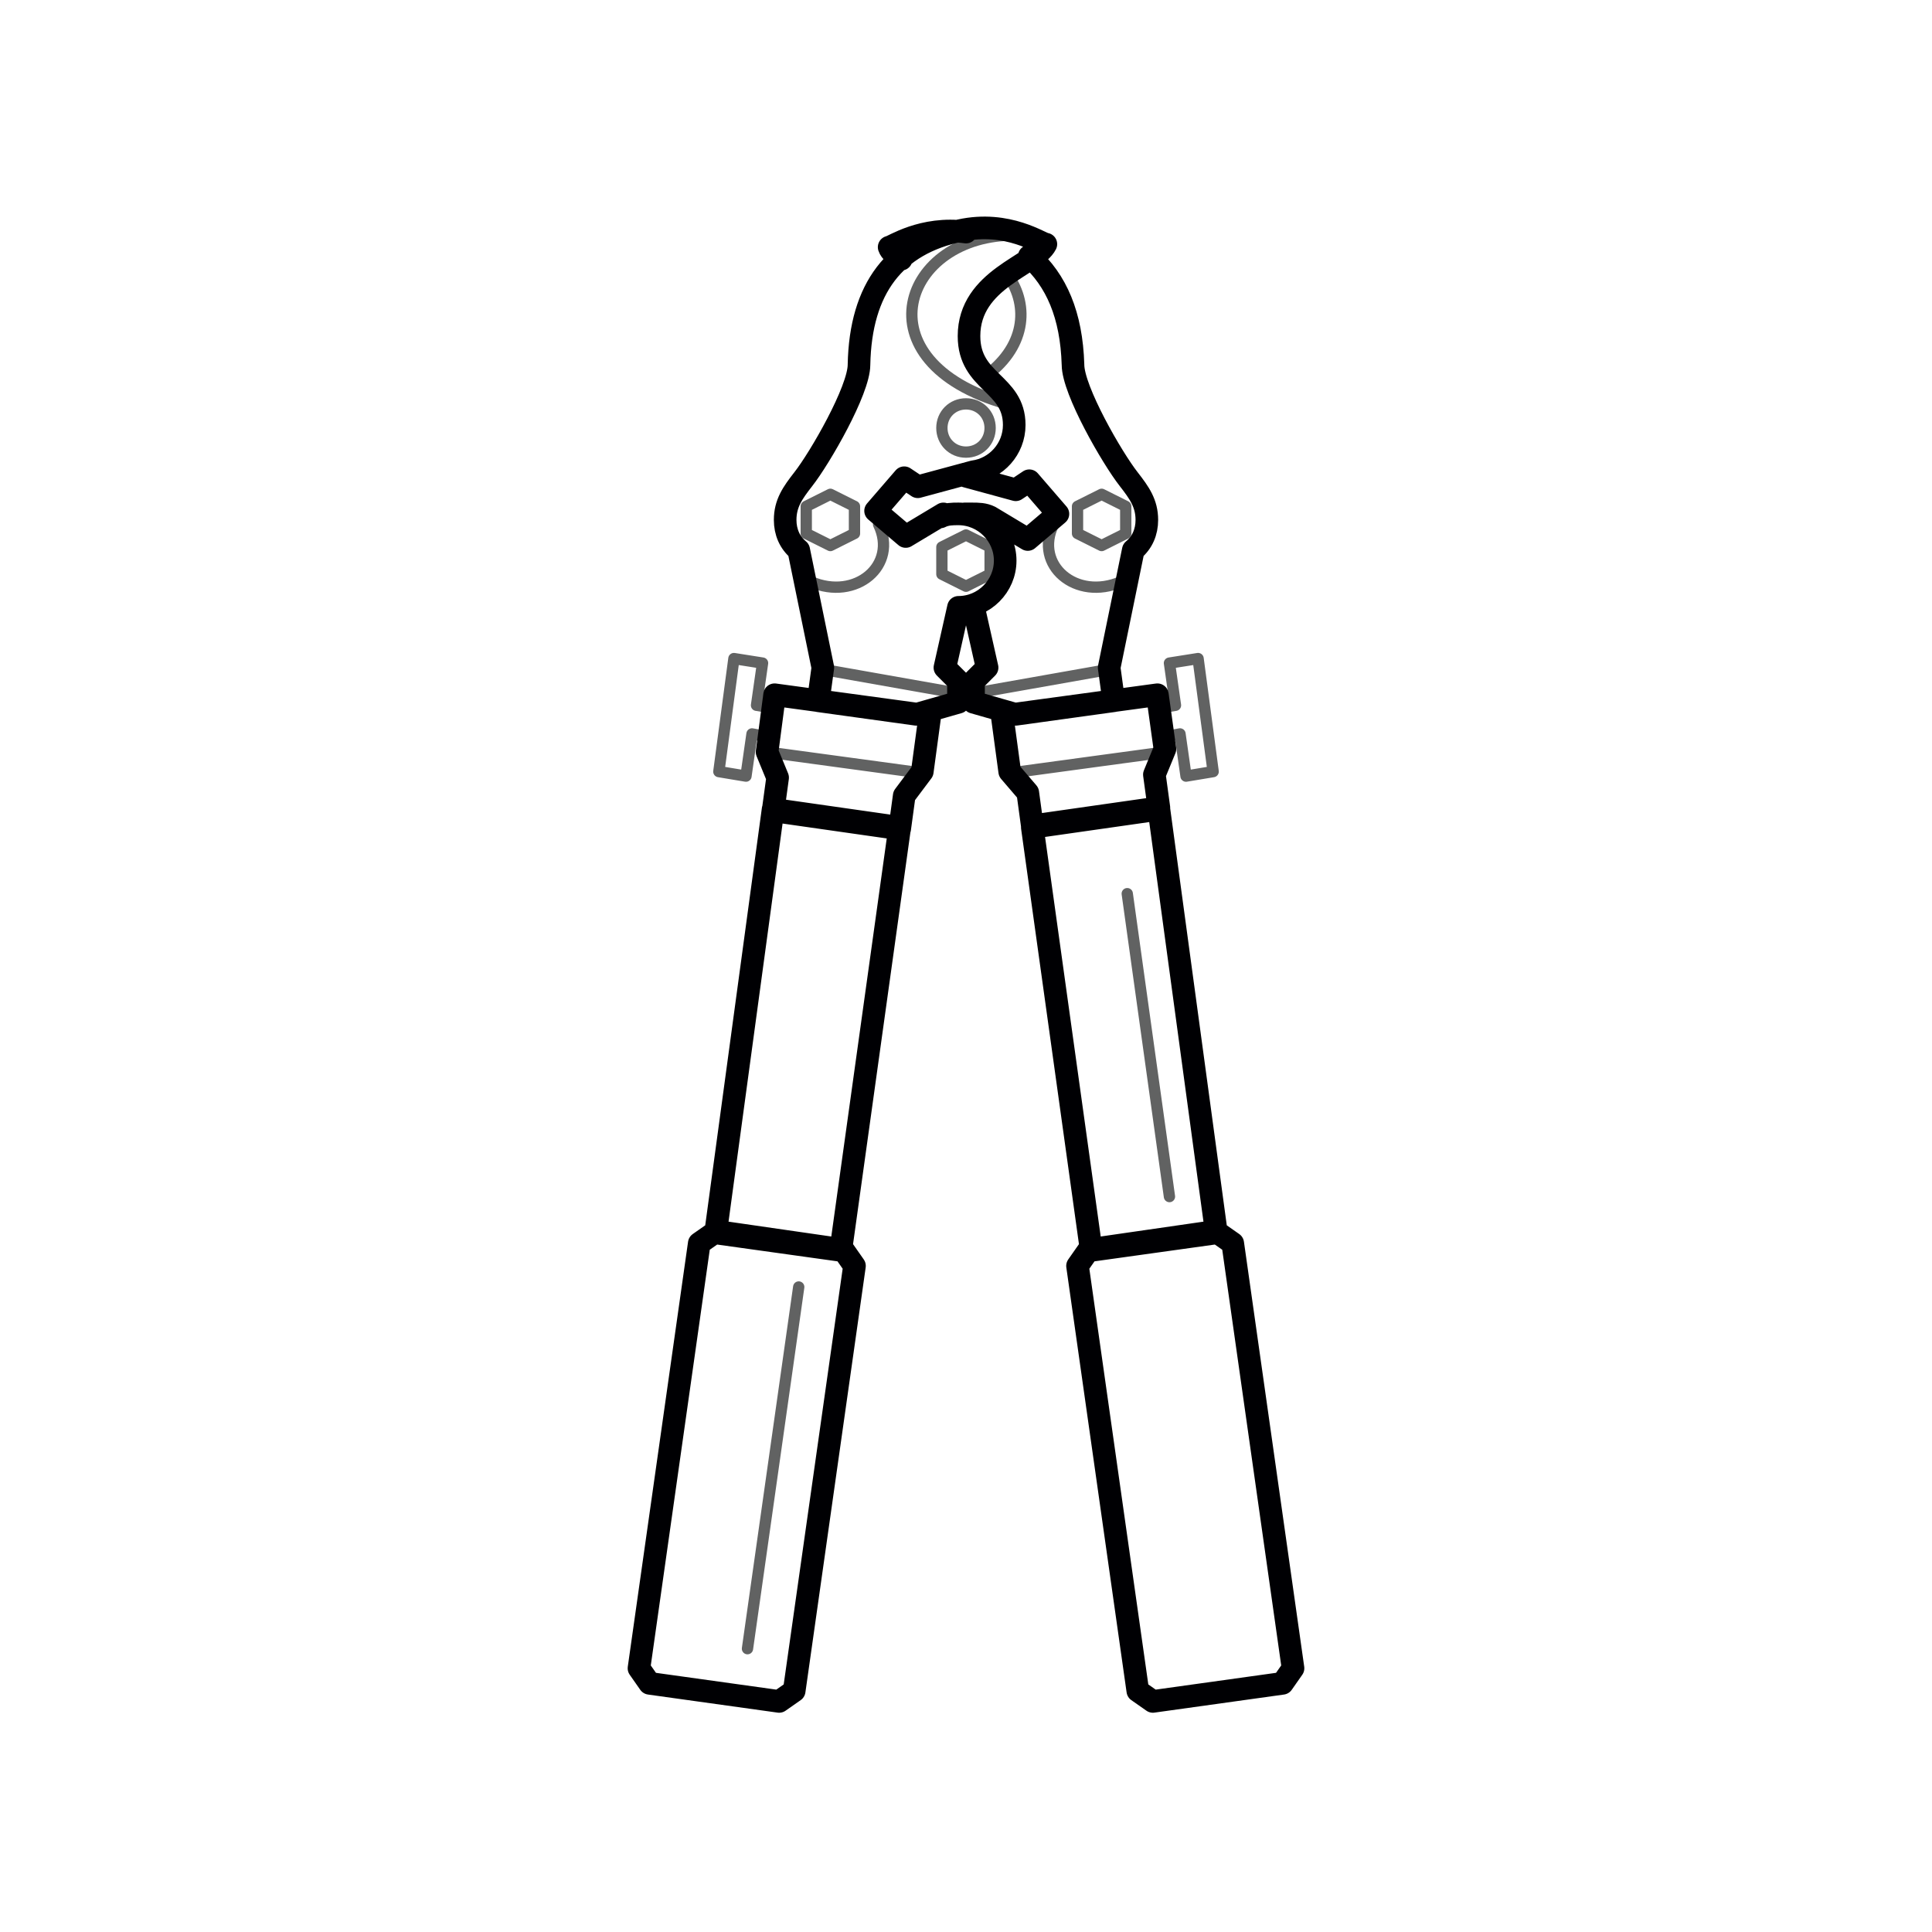
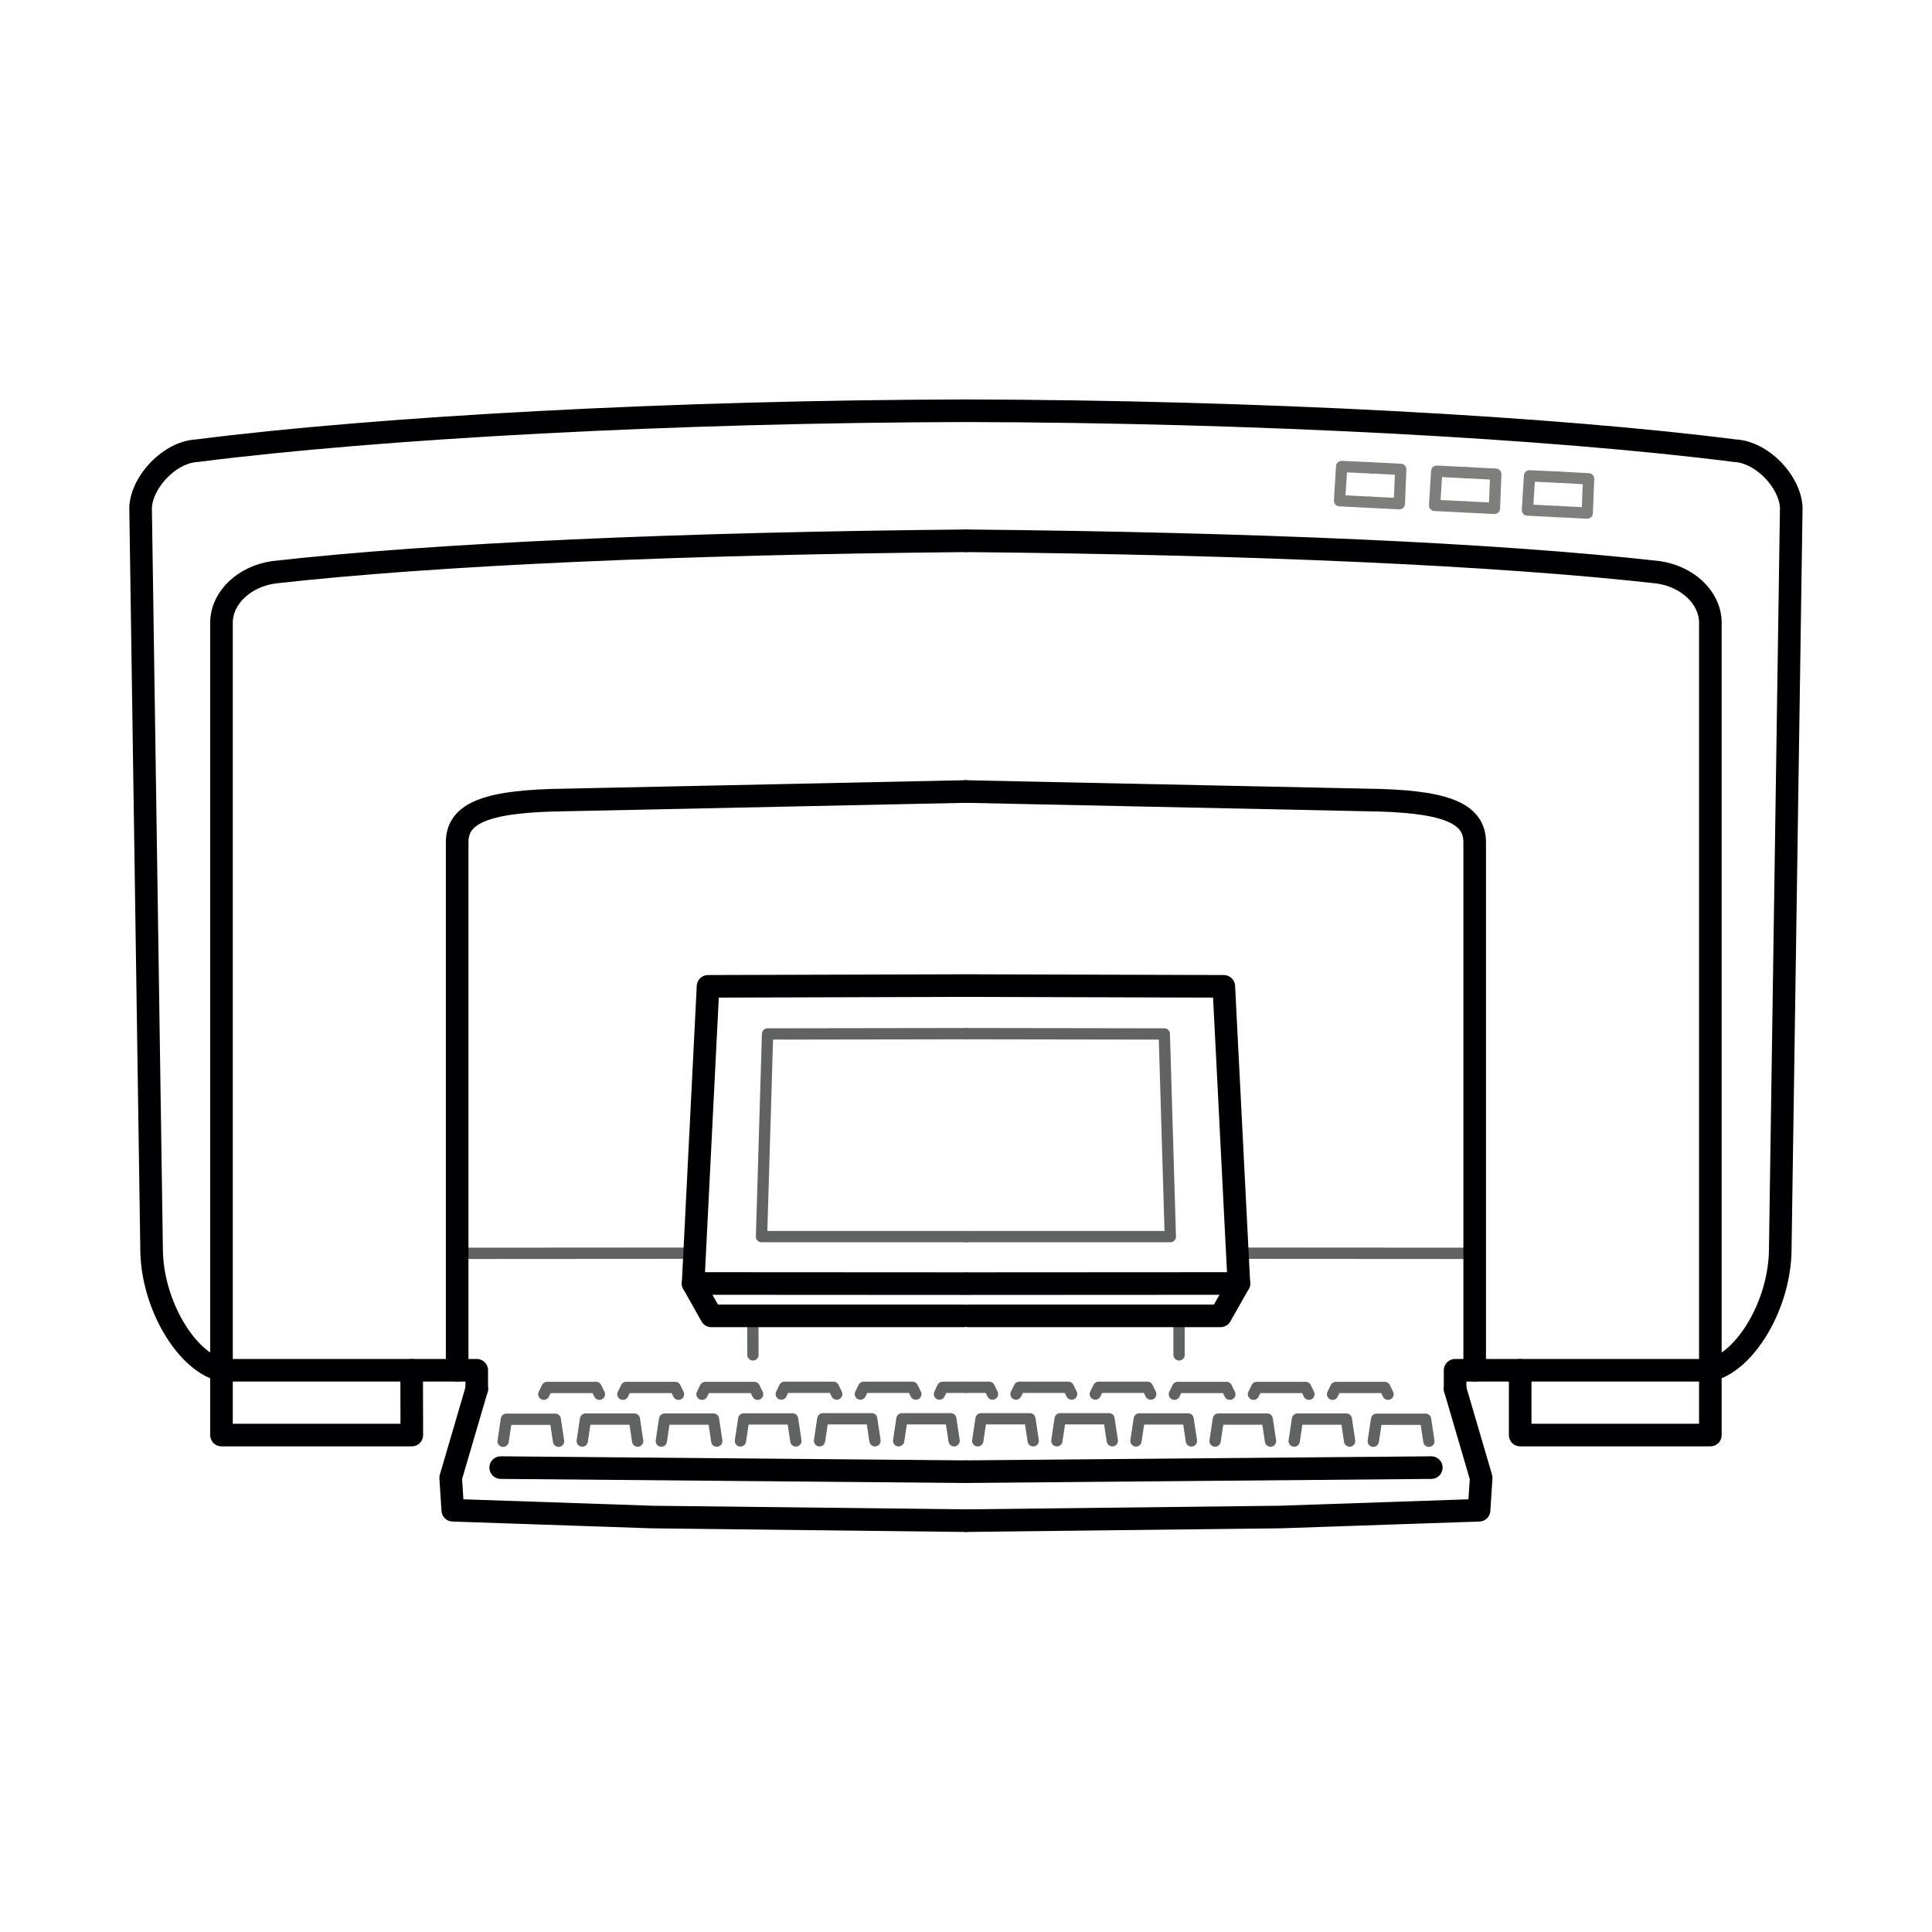
- <svg xmlns="http://www.w3.org/2000/svg" version="1.1" id="Слой_1" x="0px" y="0px" viewBox="0 0 128.2 128.2" style="enable-background:new 0 0 128.2 128.2;" xml:space="preserve">
+ <svg xmlns="http://www.w3.org/2000/svg" version="1.1" id="Слой_1" x="0px" y="0px" viewBox="0 0 128.22 128.22" style="enable-background:new 0 0 128.22 128.22;" xml:space="preserve">
  <style type="text/css">
	
		.st0{fill-rule:evenodd;clip-rule:evenodd;fill:none;stroke:#616262;stroke-width:0.75;stroke-linecap:round;stroke-linejoin:round;stroke-miterlimit:22.926;}
	
		.st1{fill-rule:evenodd;clip-rule:evenodd;fill:none;stroke:#000003;stroke-width:1.5;stroke-linecap:round;stroke-linejoin:round;stroke-miterlimit:22.926;}
+ 	
+ 		.st2{fill-rule:evenodd;clip-rule:evenodd;fill:none;stroke:#7E7E7D;stroke-width:0.75;stroke-linecap:round;stroke-linejoin:round;stroke-miterlimit:22.926;}
</style>
-   <path class="st0" d="M51,48.9l-1.1-0.2l-0.4,2.8l-1.8-0.3l1-7.5l1.9,0.3l-0.4,2.8l1.2,0.2 M64.1,26.8c0.9,0,1.6,0.7,1.6,1.6  c0,0.9-0.7,1.6-1.6,1.6c-0.9,0-1.6-0.7-1.6-1.6C62.5,27.5,63.2,26.8,64.1,26.8L64.1,26.8z M55.1,32.8l0.8,0.4l0.8,0.4v0.9v0.9  l-0.8,0.4l-0.8,0.4l-0.8-0.4l-0.8-0.4v-0.9v-0.9l0.8-0.4L55.1,32.8L55.1,32.8z M67.4,15.6c-7.5-0.1-10.5,8.4-0.6,11.2 M53.8,38.6  c3,1.3,5.8-1.1,4.5-3.8 M64.1,35.5l-0.8,0.4l-0.8,0.4v0.9v0.9l0.8,0.4l0.8,0.4l0.8-0.4l0.8-0.4v-0.9v-0.9l-0.8-0.4L64.1,35.5  L64.1,35.5z M77.2,48.9l1.1-0.2l0.4,2.8l1.8-0.3l-1-7.5l-1.9,0.3l0.4,2.8l-1.2,0.2 M73.1,32.8l-0.8,0.4l-0.8,0.4v0.9v0.9l0.8,0.4  l0.8,0.4l0.8-0.4l0.8-0.4v-0.9v-0.9l-0.8-0.4L73.1,32.8L73.1,32.8z M66.9,18.3c1.4,2,1.2,4.8-1.7,6.8 M74.4,38.6  c-3,1.3-5.8-1.1-4.5-3.8 M50.9,49.9l10.3,1.4 M77.3,49.9L67,51.3 M73.7,44.4l-9.6,1.7 M54.5,44.4l9.6,1.7 M49.6,109.4l3.4-24   M77.6,79.4l-2.8-20.1" />
-   <path class="st1" d="M46.4,82.5l1-0.7L56,83l0.7,1l-4,28.2l-1,0.7l-8.6-1.2l-0.7-1L46.4,82.5L46.4,82.5z M51.3,53.7l8.4,1.2l-3.9,28  l-8.3-1.2L51.3,53.7L51.3,53.7z M81.8,82.5l-1-0.7L72.2,83l-0.7,1l4,28.2l1,0.7l8.6-1.2l0.7-1L81.8,82.5L81.8,82.5z M76.9,53.7  l-8.4,1.2l3.9,28l8.3-1.2L76.9,53.7L76.9,53.7z M51.4,46.1l10.3,1.4l-0.5,3.7L60,52.8l-0.3,2.2l-8.4-1.2l0.3-2.2l-0.7-1.7L51.4,46.1  L51.4,46.1z M76.8,46.1l-10.3,1.4l0.5,3.7l1.2,1.4l0.3,2.2l8.4-1.2l-0.3-2.2l0.7-1.7L76.8,46.1L76.8,46.1z M63.6,40.3l-0.9,4  l0.9,0.9v1.4l-2.8,0.8l-6.5-0.9l0.3-2.2l-1.6-7.8c-0.6-0.5-0.9-1.2-0.9-2c0-1.1,0.5-1.8,1.2-2.7c1.1-1.4,3.7-5.9,3.7-7.6  c0.1-5.1,2.4-8,6.7-8.9c3.2-0.7,5.4,0.9,5.7,0.9c-0.7,1.4-5.1,2.3-5.1,6.1c0,3.1,3,3.1,3,5.9c0,1.6-1.2,2.9-2.7,3.1l-3.7,1l-0.9-0.6  l-1.9,2.2l2,1.7l2.5-1.5 M62.4,34.3c0.4-0.2,0.8-0.2,1.2-0.2c1.7,0,3.1,1.4,3.1,3.1c0,1.7-1.4,3.1-3.1,3.1 M64.1,31.6l3.3,0.9  l0.9-0.6l1.9,2.2l-2,1.7l-2.5-1.5c-0.4-0.2-0.8-0.2-1.2-0.2c-0.2,0-0.3,0-0.5,0 M64.6,40.3l0.9,4l-0.9,0.9v1.4l2.8,0.8l6.5-0.9  l-0.3-2.2l1.6-7.8c0.6-0.5,0.9-1.2,0.9-2c0-1.1-0.5-1.8-1.2-2.7c-1.1-1.4-3.7-5.9-3.7-7.6c-0.1-3.3-1.1-5.6-2.9-7.2 M64.1,15.4  c-2.9-0.4-4.9,1-5.1,1c0.1,0.3,0.4,0.5,0.8,0.8" />
+   <line class="st0" x1="49.97" y1="89.92" x2="49.96" y2="87.33" />
+   <line class="st0" x1="30.34" y1="83.18" x2="45.79" y2="83.17" />
+   <path class="st1" d="M31.64,92.18l0-1.24l-16.94,0c0-16.57,0,0,0-49.7c0.06-1.63,1.55-2.99,3.47-3.26  c10.75-1.21,26.89-1.91,45.94-2.09" />
+   <path class="st1" d="M14.7,90.93c-2.33-0.55-4.64-4.39-4.64-8.07c-0.24-16.4,0,0-0.73-49.19c0.1-1.73,1.94-3.67,3.75-3.76  c12.1-1.54,31.74-2.61,51.03-2.65" />
+   <path class="st1" d="M30.34,90.94c0-11.7,0,0.03,0-35.06c0.01-2,2.12-2.73,7.21-2.79l26.56-0.56" />
+   <polyline class="st1" points="64.01,85.19 46,85.18 46.99,65.46 64.01,65.41 " />
+   <polyline class="st1" points="46,85.18 47.21,87.33 63.93,87.33 " />
+   <polyline class="st1" points="27.32,90.94 27.33,95.24 14.7,95.24 14.7,90.93 " />
+   <g>
+     <polyline class="st2" points="90.88,33.33 88.9,33.23 89.04,30.96 91,31.05  " />
+     <polyline class="st2" points="90.88,33.33 92.87,33.43 92.96,31.15 91,31.05  " />
+     <polyline class="st2" points="97.19,33.64 95.21,33.54 95.35,31.27 97.31,31.37  " />
+     <polyline class="st2" points="97.19,33.64 99.18,33.74 99.27,31.47 97.31,31.37  " />
+     <polyline class="st2" points="103.36,33.95 101.37,33.85 101.51,31.58 103.47,31.67  " />
+     <polyline class="st2" points="103.36,33.95 105.34,34.05 105.43,31.78 103.47,31.67  " />
+   </g>
+   <polyline class="st0" points="64.11,82.07 50.54,82.07 50.94,68.62 64.11,68.6 " />
+   <g>
+     <path class="st0" d="M59.64,95.62l0.22-1.46l1.62,0 M63.32,95.62l-0.22-1.46l-1.62,0" />
+     <path class="st0" d="M54.39,95.62l0.22-1.46l1.62,0 M58.07,95.62l-0.22-1.46l-1.62,0" />
+     <path class="st0" d="M49.14,95.63l0.22-1.46l1.62,0 M52.82,95.63l-0.22-1.46l-1.62,0" />
+     <path class="st0" d="M43.89,95.64l0.22-1.46l1.62,0 M47.57,95.64l-0.22-1.46l-1.62,0" />
+     <path class="st0" d="M38.64,95.64l0.22-1.46l1.62,0 M42.32,95.64l-0.22-1.46l-1.62,0" />
+     <path class="st0" d="M33.39,95.65l0.22-1.46l1.62,0 M37.07,95.65l-0.22-1.46l-1.62,0" />
+   </g>
+   <polyline class="st1" points="31.64,92.18 29.91,98.08 30.05,100.23 43.27,100.68 64.11,100.92 " />
+   <line class="st1" x1="64.11" y1="97.67" x2="33.23" y2="97.4" />
+   <g>
+     <polyline class="st0" points="62.35,92.52 62.56,92.07 64.11,92.07  " />
+     <path class="st0" d="M57.1,92.52l0.22-0.45l1.62,0 M60.78,92.52l-0.22-0.45l-1.62,0" />
+     <path class="st0" d="M51.85,92.52l0.22-0.45h1.62 M55.53,92.52l-0.22-0.45h-1.62" />
+     <path class="st0" d="M46.59,92.53l0.22-0.45h1.62 M50.28,92.53l-0.22-0.45h-1.62" />
+     <path class="st0" d="M41.34,92.53l0.22-0.45l1.62,0 M45.03,92.53l-0.22-0.45l-1.62,0" />
+     <path class="st0" d="M36.09,92.53l0.22-0.45l1.62,0 M39.78,92.53l-0.22-0.45l-1.62,0" />
+   </g>
+   <line class="st0" x1="78.25" y1="89.92" x2="78.25" y2="87.33" />
+   <line class="st0" x1="97.87" y1="83.18" x2="82.42" y2="83.17" />
+   <path class="st1" d="M96.57,92.18l0-1.24l16.94,0c0-16.57,0,0,0-49.7c-0.06-1.63-1.55-2.99-3.47-3.26  c-10.75-1.21-26.89-1.91-45.94-2.09" />
+   <path class="st1" d="M113.51,90.93c2.33-0.55,4.64-4.39,4.64-8.07c0.24-16.4,0,0,0.73-49.19c-0.1-1.73-1.94-3.67-3.75-3.76  c-12.1-1.54-31.74-2.61-51.03-2.65" />
+   <path class="st1" d="M97.87,90.94c0-11.7,0,0.03,0-35.06c-0.01-2-2.12-2.73-7.21-2.79l-26.56-0.56" />
+   <polyline class="st1" points="64.2,85.19 82.22,85.18 81.22,65.46 64.2,65.41 " />
+   <polyline class="st1" points="82.22,85.18 81,87.33 64.28,87.33 " />
+   <polyline class="st1" points="100.89,90.94 100.89,95.24 113.51,95.24 113.51,90.93 " />
+   <polyline class="st0" points="64.11,82.07 77.67,82.07 77.27,68.62 64.11,68.6 " />
+   <g>
+     <path class="st0" d="M68.57,95.62l-0.22-1.46l-1.62,0 M64.89,95.62l0.22-1.46l1.62,0" />
+     <path class="st0" d="M73.82,95.62l-0.22-1.46l-1.62,0 M70.14,95.62l0.22-1.46l1.62,0" />
+     <path class="st0" d="M79.07,95.63l-0.22-1.46l-1.62,0 M75.39,95.63l0.22-1.46l1.62,0" />
+     <path class="st0" d="M84.32,95.64l-0.22-1.46l-1.62,0 M80.64,95.64l0.22-1.46l1.62,0" />
+     <path class="st0" d="M89.57,95.64l-0.22-1.46l-1.62,0 M85.89,95.64l0.22-1.46l1.62,0" />
+     <path class="st0" d="M94.83,95.65l-0.22-1.46l-1.62,0 M91.14,95.65l0.22-1.46l1.62,0" />
+   </g>
+   <polyline class="st1" points="96.57,92.18 98.3,98.08 98.16,100.23 84.94,100.68 64.11,100.92 " />
+   <line class="st1" x1="64.11" y1="97.67" x2="94.99" y2="97.4" />
+   <g>
+     <polyline class="st0" points="65.87,92.52 65.65,92.07 64.11,92.07  " />
+     <path class="st0" d="M71.12,92.52l-0.22-0.45l-1.62,0 M67.43,92.52l0.22-0.45l1.62,0" />
+     <path class="st0" d="M76.37,92.52l-0.22-0.45h-1.62 M72.69,92.52l0.22-0.45h1.62" />
+     <path class="st0" d="M81.62,92.53l-0.22-0.45h-1.62 M77.94,92.53l0.22-0.45h1.62" />
+     <path class="st0" d="M86.87,92.53l-0.22-0.45l-1.62,0 M83.19,92.53l0.22-0.45l1.62,0" />
+     <path class="st0" d="M92.12,92.53l-0.22-0.45l-1.62,0 M88.44,92.53l0.22-0.45l1.62,0" />
+   </g>
</svg>
